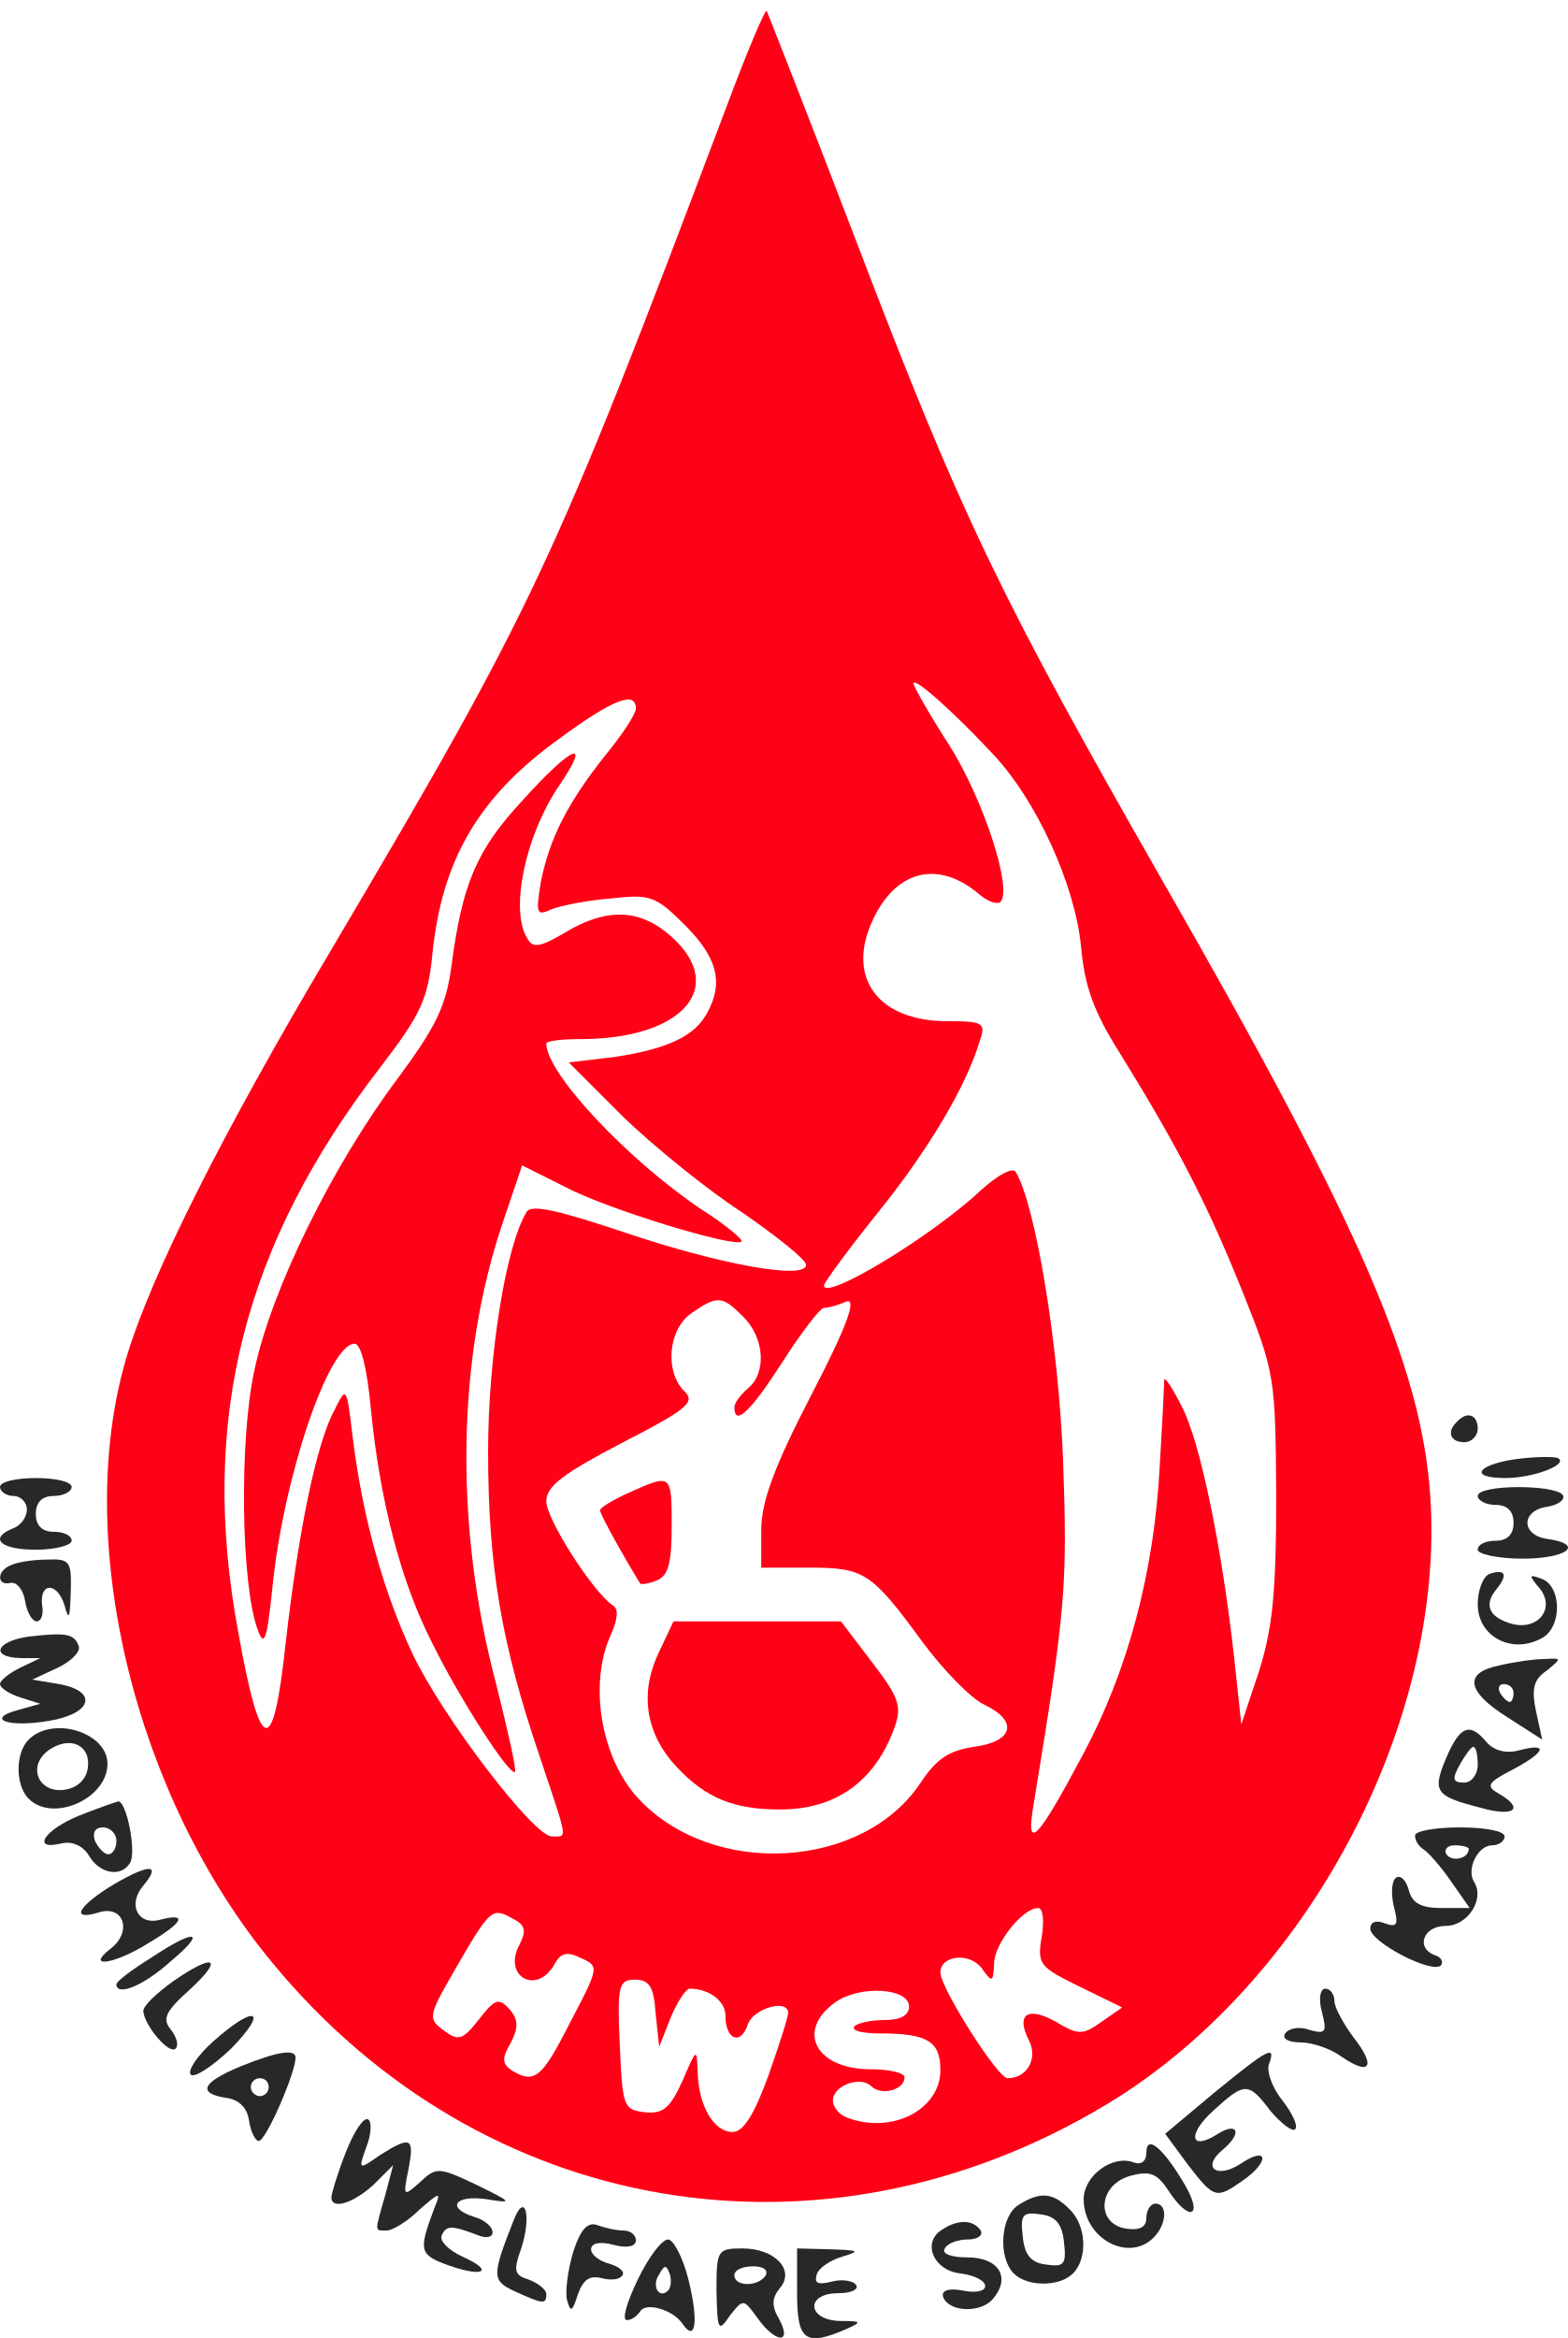
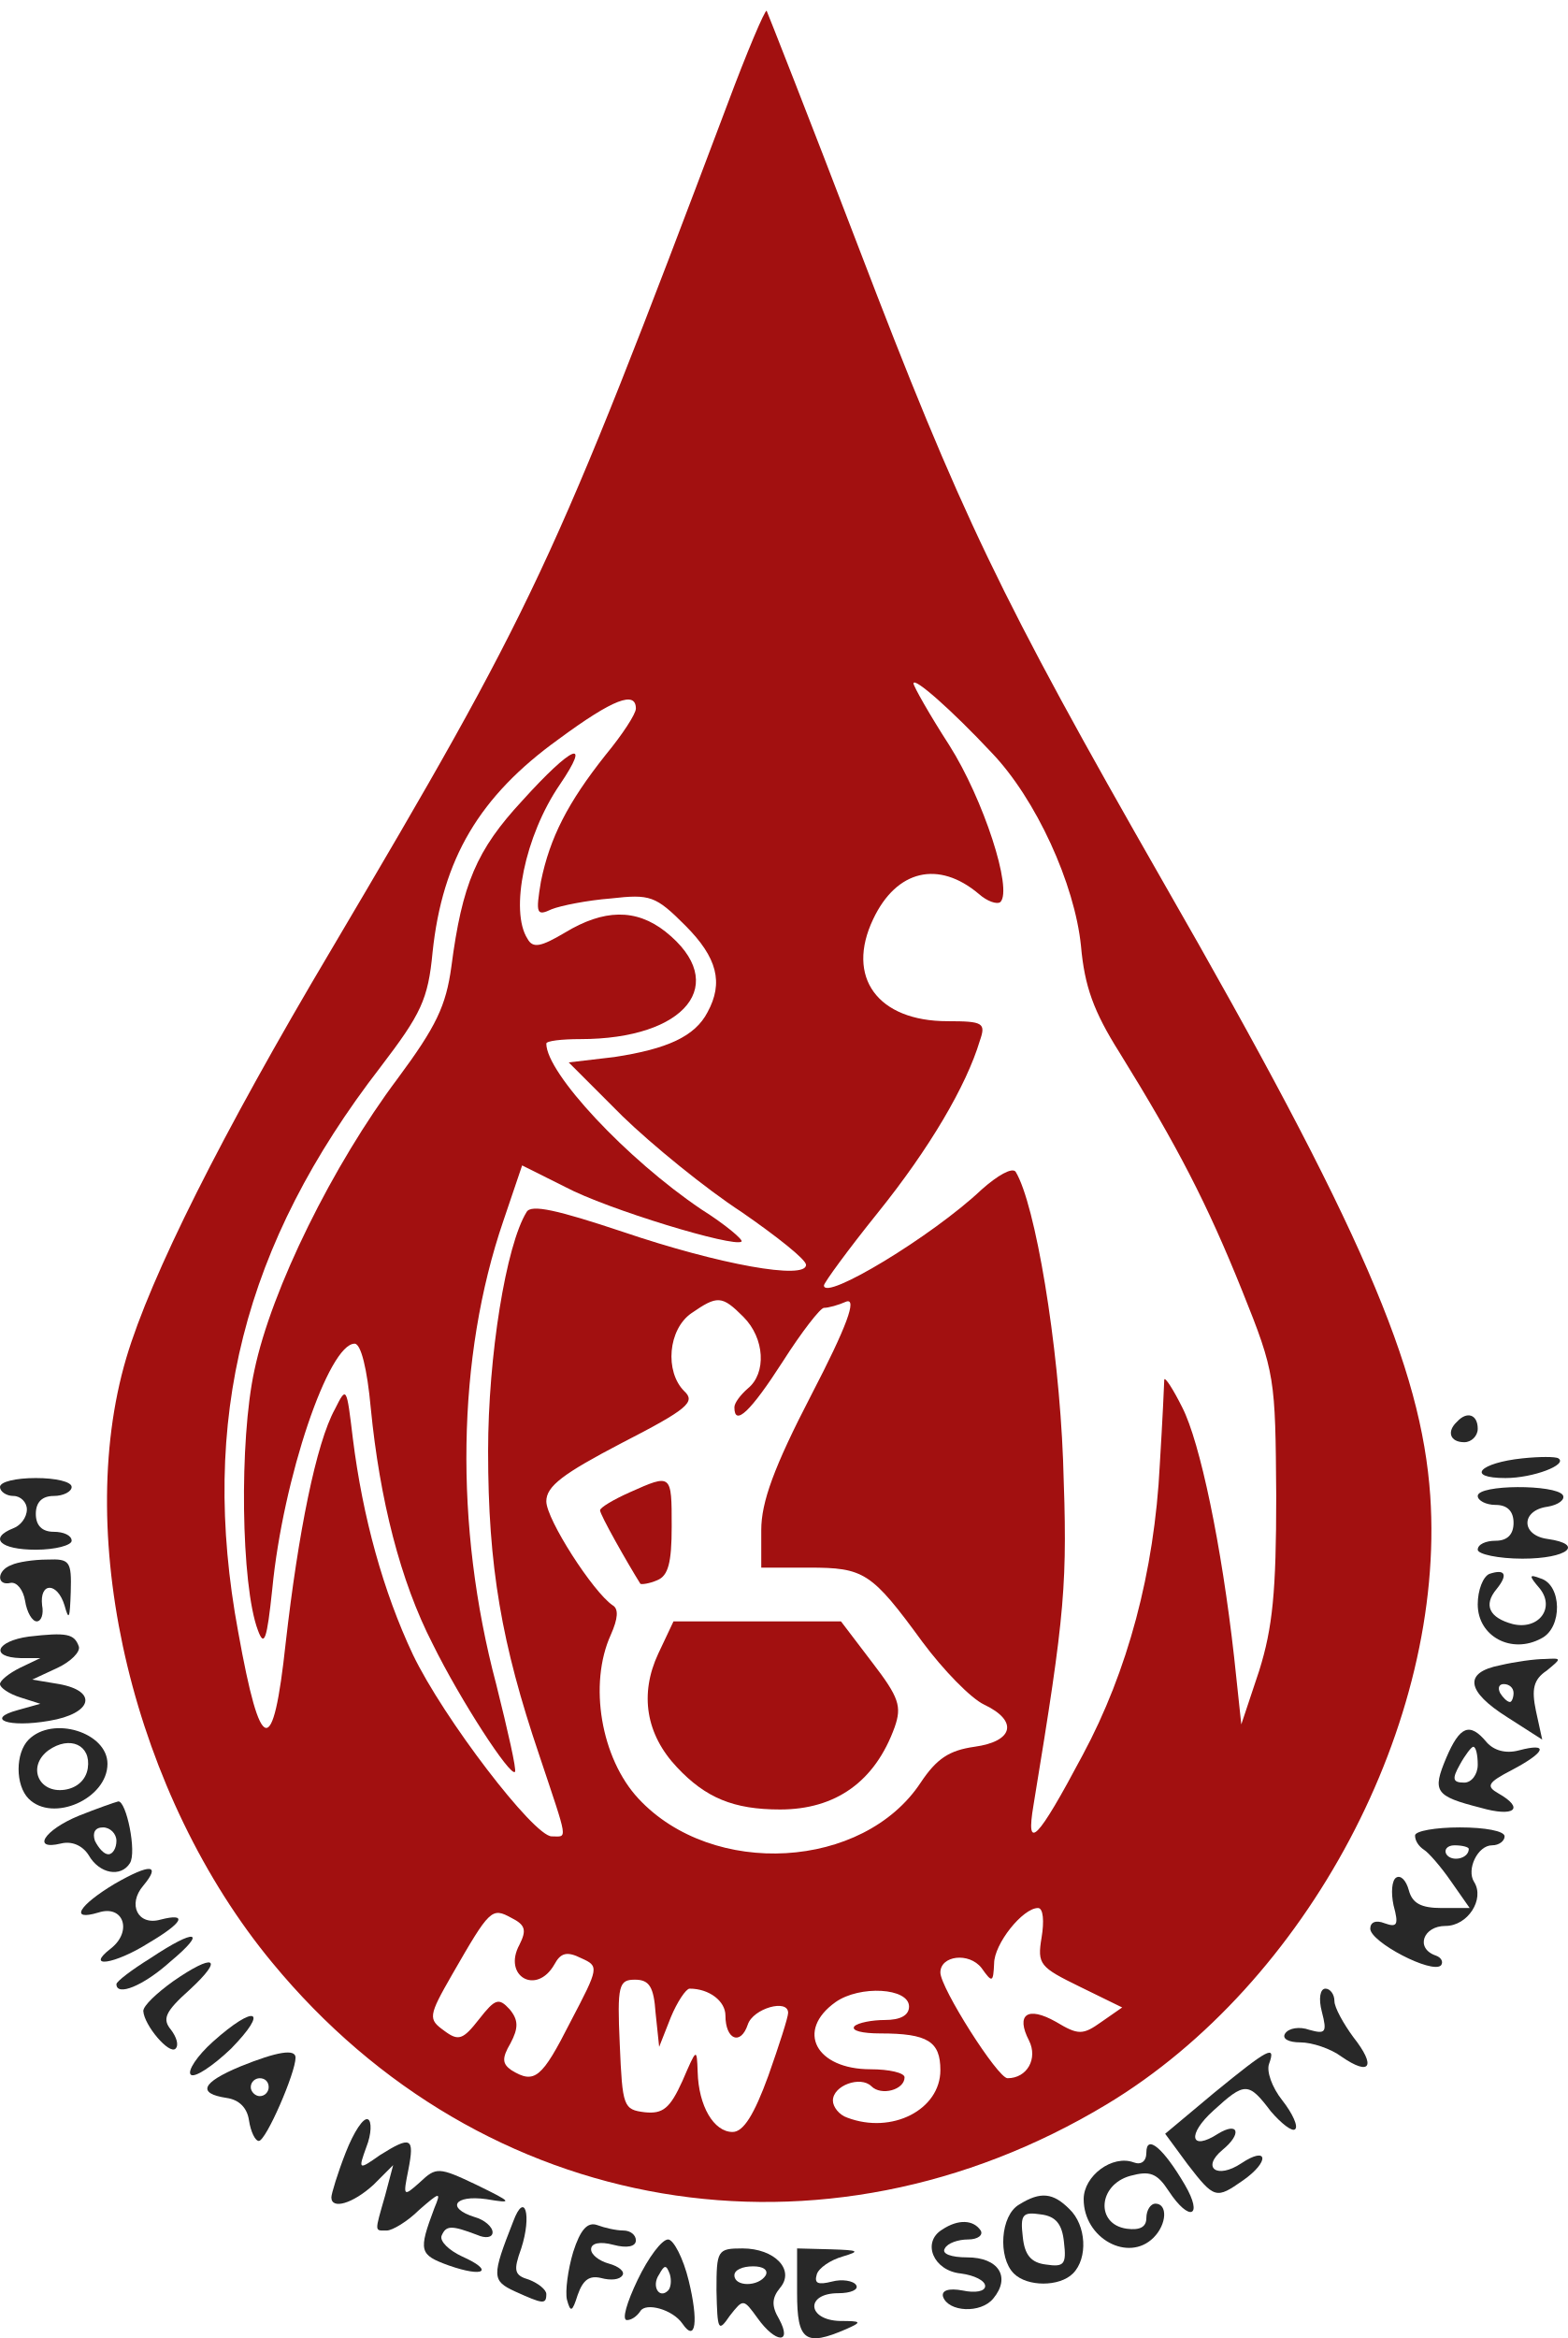
<svg xmlns="http://www.w3.org/2000/svg" version="1.0" width="175pt" height="261pt" viewBox="0 0 175 261" preserveAspectRatio="xMidYMid meet">
  <g transform="translate(0,261) scale(0.1,-0.1)" fill="#282828" stroke="none">
-     <path d="M812 2493 c-195 -517 -215 -559 -442 -943 -123 -207 -202 -365 -229 -456 -60 -203 9 -489 163 -675 235 -285 615 -349 932 -158 224 135 378 426 361 679 -10 144 -77 300 -298 685 -183 320 -226 410 -340 708 -55 144 -102 263 -103 265 -2 1 -22 -46 -44 -105z m295 -723 c50 -52 93 -147 100 -216 4 -45 14 -73 43 -119 65 -105 98 -169 137 -266 37 -92 37 -97 38 -229 0 -107 -4 -147 -19 -195 l-20 -60 -8 75 c-14 125 -38 240 -58 279 -10 20 -19 34 -20 31 0 -3 -2 -46 -5 -95 -6 -120 -36 -231 -86 -324 -51 -96 -64 -109 -55 -56 36 219 38 245 33 385 -5 130 -31 286 -53 322 -4 5 -20 -4 -38 -20 -55 -52 -176 -125 -176 -107 0 3 27 40 60 81 58 72 99 142 114 192 7 20 4 22 -36 22 -78 0 -114 49 -83 114 26 55 73 66 118 28 9 -8 20 -12 24 -9 14 14 -19 115 -57 175 -22 34 -40 66 -40 69 0 8 43 -30 87 -77z m-397 49 c0 -6 -15 -29 -34 -52 -42 -53 -62 -92 -72 -141 -6 -36 -5 -39 12 -31 10 4 40 10 66 12 44 5 50 3 83 -30 36 -36 43 -64 25 -97 -14 -27 -45 -41 -104 -50 l-51 -6 60 -60 c33 -32 93 -81 133 -107 39 -27 72 -53 72 -59 0 -17 -96 0 -205 37 -72 24 -102 31 -107 22 -23 -37 -43 -161 -43 -267 0 -129 15 -215 57 -339 33 -99 32 -91 14 -91 -20 0 -121 132 -155 203 -33 70 -56 153 -67 241 -7 58 -7 59 -20 33 -21 -38 -41 -138 -55 -261 -14 -130 -28 -127 -53 12 -44 237 6 433 159 631 45 59 53 75 58 128 11 104 52 174 141 238 61 45 86 54 86 34z m120 -679 c24 -24 26 -63 5 -80 -8 -7 -15 -16 -15 -21 0 -22 18 -5 54 51 21 33 42 60 46 60 5 0 16 3 25 7 12 4 1 -27 -39 -104 -42 -81 -56 -120 -56 -151 l0 -42 53 0 c62 0 70 -5 127 -83 23 -31 54 -63 69 -70 38 -18 33 -41 -11 -47 -28 -4 -42 -13 -60 -40 -64 -97 -232 -107 -315 -18 -42 45 -56 128 -31 183 8 18 9 29 2 33 -22 15 -74 96 -74 116 0 17 19 31 84 65 74 38 83 46 70 58 -22 22 -18 69 8 87 29 20 34 20 58 -4z m-250 -701 c-19 -35 19 -57 39 -22 7 13 14 15 30 7 20 -9 20 -10 -12 -71 -32 -63 -40 -70 -66 -54 -10 7 -11 13 -1 30 9 17 9 26 -1 38 -12 13 -16 12 -34 -11 -18 -23 -23 -25 -39 -13 -18 13 -18 16 9 63 42 73 44 75 66 63 16 -8 17 -14 9 -30z m583 8 c-5 -30 -2 -33 43 -55 l47 -23 -23 -16 c-21 -15 -26 -15 -51 0 -32 18 -45 8 -30 -21 10 -20 -2 -42 -24 -42 -11 0 -75 101 -75 118 0 19 32 23 46 5 12 -17 13 -16 14 5 0 22 32 62 49 62 6 0 7 -15 4 -33z m-431 -84 l4 -38 13 33 c7 17 17 32 21 32 22 0 40 -14 40 -30 0 -27 17 -34 25 -10 6 18 45 29 45 13 0 -5 -10 -36 -22 -70 -16 -44 -28 -63 -40 -63 -21 0 -38 29 -39 67 -1 27 -1 27 -17 -10 -14 -31 -22 -37 -42 -35 -24 3 -25 6 -28 76 -3 66 -1 72 17 72 16 0 21 -8 23 -37z m283 7 c0 -10 -10 -15 -27 -15 -14 0 -30 -3 -34 -7 -4 -5 9 -8 29 -8 53 0 67 -9 67 -41 0 -44 -54 -72 -104 -53 -9 3 -16 12 -16 19 0 17 31 28 43 16 11 -11 37 -4 37 10 0 5 -17 9 -38 9 -61 0 -84 43 -39 75 27 19 82 16 82 -5z" style="&#10;    fill: #ff0016;&#10;" />
-     <path d="M583 1716 c-51 -55 -67 -93 -79 -185 -6 -44 -17 -67 -60 -125 -72 -96 -141 -235 -160 -326 -17 -78 -15 -240 4 -290 7 -19 10 -11 16 46 12 124 63 274 92 274 7 0 14 -28 18 -72 10 -102 33 -193 69 -263 31 -63 87 -149 92 -143 2 2 -8 46 -21 98 -47 177 -44 365 8 517 l21 62 48 -24 c47 -25 189 -68 197 -61 2 2 -18 19 -45 36 -83 56 -173 152 -173 185 0 3 17 5 38 5 118 0 168 62 95 120 -33 26 -69 25 -112 -1 -27 -16 -36 -18 -42 -7 -20 31 -3 115 36 172 36 53 14 44 -42 -18z" style="&#10;    fill: #ff0016;&#10;" />
-     <path d="M703 944 c-18 -8 -33 -17 -33 -20 0 -5 30 -58 45 -82 1 -1 10 0 19 4 12 5 16 19 16 60 0 59 0 59 -47 38z" style="&#10;    fill: #ff0016;&#10;" />
-     <path d="M735 764 c-21 -45 -14 -90 21 -127 32 -34 63 -47 115 -47 62 0 106 31 128 92 8 23 5 33 -25 72 l-35 46 -93 0 -94 0 -17 -36z" style="&#10;    fill: #ff0016;&#10;" />
+     <path d="M812 2493 c-195 -517 -215 -559 -442 -943 -123 -207 -202 -365 -229 -456 -60 -203 9 -489 163 -675 235 -285 615 -349 932 -158 224 135 378 426 361 679 -10 144 -77 300 -298 685 -183 320 -226 410 -340 708 -55 144 -102 263 -103 265 -2 1 -22 -46 -44 -105z m295 -723 c50 -52 93 -147 100 -216 4 -45 14 -73 43 -119 65 -105 98 -169 137 -266 37 -92 37 -97 38 -229 0 -107 -4 -147 -19 -195 l-20 -60 -8 75 c-14 125 -38 240 -58 279 -10 20 -19 34 -20 31 0 -3 -2 -46 -5 -95 -6 -120 -36 -231 -86 -324 -51 -96 -64 -109 -55 -56 36 219 38 245 33 385 -5 130 -31 286 -53 322 -4 5 -20 -4 -38 -20 -55 -52 -176 -125 -176 -107 0 3 27 40 60 81 58 72 99 142 114 192 7 20 4 22 -36 22 -78 0 -114 49 -83 114 26 55 73 66 118 28 9 -8 20 -12 24 -9 14 14 -19 115 -57 175 -22 34 -40 66 -40 69 0 8 43 -30 87 -77z m-397 49 c0 -6 -15 -29 -34 -52 -42 -53 -62 -92 -72 -141 -6 -36 -5 -39 12 -31 10 4 40 10 66 12 44 5 50 3 83 -30 36 -36 43 -64 25 -97 -14 -27 -45 -41 -104 -50 l-51 -6 60 -60 c33 -32 93 -81 133 -107 39 -27 72 -53 72 -59 0 -17 -96 0 -205 37 -72 24 -102 31 -107 22 -23 -37 -43 -161 -43 -267 0 -129 15 -215 57 -339 33 -99 32 -91 14 -91 -20 0 -121 132 -155 203 -33 70 -56 153 -67 241 -7 58 -7 59 -20 33 -21 -38 -41 -138 -55 -261 -14 -130 -28 -127 -53 12 -44 237 6 433 159 631 45 59 53 75 58 128 11 104 52 174 141 238 61 45 86 54 86 34z m120 -679 c24 -24 26 -63 5 -80 -8 -7 -15 -16 -15 -21 0 -22 18 -5 54 51 21 33 42 60 46 60 5 0 16 3 25 7 12 4 1 -27 -39 -104 -42 -81 -56 -120 -56 -151 l0 -42 53 0 c62 0 70 -5 127 -83 23 -31 54 -63 69 -70 38 -18 33 -41 -11 -47 -28 -4 -42 -13 -60 -40 -64 -97 -232 -107 -315 -18 -42 45 -56 128 -31 183 8 18 9 29 2 33 -22 15 -74 96 -74 116 0 17 19 31 84 65 74 38 83 46 70 58 -22 22 -18 69 8 87 29 20 34 20 58 -4z m-250 -701 c-19 -35 19 -57 39 -22 7 13 14 15 30 7 20 -9 20 -10 -12 -71 -32 -63 -40 -70 -66 -54 -10 7 -11 13 -1 30 9 17 9 26 -1 38 -12 13 -16 12 -34 -11 -18 -23 -23 -25 -39 -13 -18 13 -18 16 9 63 42 73 44 75 66 63 16 -8 17 -14 9 -30z m583 8 c-5 -30 -2 -33 43 -55 l47 -23 -23 -16 c-21 -15 -26 -15 -51 0 -32 18 -45 8 -30 -21 10 -20 -2 -42 -24 -42 -11 0 -75 101 -75 118 0 19 32 23 46 5 12 -17 13 -16 14 5 0 22 32 62 49 62 6 0 7 -15 4 -33z m-431 -84 l4 -38 13 33 c7 17 17 32 21 32 22 0 40 -14 40 -30 0 -27 17 -34 25 -10 6 18 45 29 45 13 0 -5 -10 -36 -22 -70 -16 -44 -28 -63 -40 -63 -21 0 -38 29 -39 67 -1 27 -1 27 -17 -10 -14 -31 -22 -37 -42 -35 -24 3 -25 6 -28 76 -3 66 -1 72 17 72 16 0 21 -8 23 -37z m283 7 c0 -10 -10 -15 -27 -15 -14 0 -30 -3 -34 -7 -4 -5 9 -8 29 -8 53 0 67 -9 67 -41 0 -44 -54 -72 -104 -53 -9 3 -16 12 -16 19 0 17 31 28 43 16 11 -11 37 -4 37 10 0 5 -17 9 -38 9 -61 0 -84 43 -39 75 27 19 82 16 82 -5z" style="&#10;    fill: #a21010;&#10;" />
+     <path d="M583 1716 c-51 -55 -67 -93 -79 -185 -6 -44 -17 -67 -60 -125 -72 -96 -141 -235 -160 -326 -17 -78 -15 -240 4 -290 7 -19 10 -11 16 46 12 124 63 274 92 274 7 0 14 -28 18 -72 10 -102 33 -193 69 -263 31 -63 87 -149 92 -143 2 2 -8 46 -21 98 -47 177 -44 365 8 517 l21 62 48 -24 c47 -25 189 -68 197 -61 2 2 -18 19 -45 36 -83 56 -173 152 -173 185 0 3 17 5 38 5 118 0 168 62 95 120 -33 26 -69 25 -112 -1 -27 -16 -36 -18 -42 -7 -20 31 -3 115 36 172 36 53 14 44 -42 -18z" style="&#10;    fill: #a21010;&#10;" />
+     <path d="M703 944 c-18 -8 -33 -17 -33 -20 0 -5 30 -58 45 -82 1 -1 10 0 19 4 12 5 16 19 16 60 0 59 0 59 -47 38z" style="&#10;    fill: #a21010;&#10;" />
+     <path d="M735 764 c-21 -45 -14 -90 21 -127 32 -34 63 -47 115 -47 62 0 106 31 128 92 8 23 5 33 -25 72 l-35 46 -93 0 -94 0 -17 -36z" style="&#10;    fill: #a21010;&#10;" />
    <path d="M1627 1023 c-12 -11 -8 -23 8 -23 8 0 15 7 15 15 0 16 -12 20 -23 8z" />
    <path d="M1700 982 c-48 -5 -64 -22 -19 -22 31 0 70 15 59 22 -3 2 -21 2 -40 0z" />
    <path d="M0 950 c0 -5 7 -10 15 -10 8 0 15 -7 15 -15 0 -9 -7 -18 -15 -21 -28 -11 -15 -24 25 -24 22 0 40 5 40 10 0 6 -9 10 -20 10 -13 0 -20 7 -20 20 0 13 7 20 20 20 11 0 20 5 20 10 0 6 -18 10 -40 10 -22 0 -40 -4 -40 -10z" />
    <path d="M1650 940 c0 -5 9 -10 20 -10 13 0 20 -7 20 -20 0 -13 -7 -20 -20 -20 -11 0 -20 -4 -20 -10 0 -5 23 -10 50 -10 50 0 70 16 28 22 -30 4 -30 32 0 36 12 2 20 8 17 13 -8 12 -95 12 -95 -1z" />
    <path d="M13 863 c-17 -6 -17 -24 -1 -20 7 1 14 -8 16 -20 2 -13 8 -23 13 -23 5 0 8 8 6 18 -3 26 17 26 25 0 5 -18 6 -15 7 15 1 34 -1 37 -26 36 -16 0 -34 -3 -40 -6z" />
    <path d="M1663 853 c-7 -3 -13 -18 -13 -34 0 -36 38 -56 71 -38 24 12 23 60 -1 67 -13 5 -13 3 -1 -11 18 -22 -1 -47 -30 -40 -26 7 -33 21 -18 39 13 16 10 23 -8 17z" />
    <path d="M32 783 c-36 -5 -44 -23 -9 -24 l22 0 -23 -11 c-12 -6 -22 -14 -22 -18 0 -4 10 -11 23 -15 l22 -7 -25 -7 c-37 -10 -11 -20 35 -12 48 8 55 33 11 41 l-30 5 28 13 c15 7 26 18 24 24 -5 14 -13 16 -56 11z" />
    <path d="M1675 751 c-41 -8 -38 -29 8 -58 l39 -25 -7 32 c-5 24 -3 35 12 45 17 14 17 14 -2 13 -11 0 -33 -3 -50 -7z m15 -31 c0 -5 -2 -10 -4 -10 -3 0 -8 5 -11 10 -3 6 -1 10 4 10 6 0 11 -4 11 -10z" />
    <path d="M32 668 c-15 -15 -15 -51 0 -66 27 -27 88 0 88 39 0 35 -61 54 -88 27z m66 -32 c-2 -13 -12 -22 -26 -24 -29 -4 -42 26 -18 44 24 17 48 6 44 -20z" />
    <path d="M1615 648 c-16 -38 -13 -43 38 -56 38 -11 50 -1 20 16 -14 8 -12 12 15 26 38 20 42 31 8 22 -15 -4 -28 0 -36 9 -19 23 -30 18 -45 -17z m35 -8 c0 -11 -7 -20 -15 -20 -13 0 -14 4 -5 20 6 11 13 20 15 20 3 0 5 -9 5 -20z" />
    <path d="M88 583 c-39 -16 -53 -39 -20 -31 12 3 24 -2 31 -13 12 -21 36 -25 46 -9 8 12 -4 70 -13 69 -4 -1 -24 -8 -44 -16z m42 -28 c0 -8 -4 -15 -9 -15 -5 0 -11 7 -15 15 -3 9 0 15 9 15 8 0 15 -7 15 -15z" />
    <path d="M1580 561 c0 -6 4 -12 10 -16 5 -3 19 -19 30 -35 l21 -30 -31 0 c-23 0 -33 5 -37 20 -3 11 -9 17 -14 14 -5 -3 -6 -17 -3 -31 6 -22 4 -25 -10 -20 -10 4 -16 1 -16 -6 0 -15 69 -51 79 -41 3 4 0 9 -6 11 -23 8 -14 33 11 33 25 0 44 30 32 49 -9 14 4 41 20 41 8 0 14 5 14 10 0 6 -22 10 -50 10 -27 0 -50 -4 -50 -9z m60 -15 c0 -11 -19 -15 -25 -6 -3 5 1 10 9 10 9 0 16 -2 16 -4z" />
    <path d="M128 507 c-40 -24 -51 -42 -18 -32 28 9 38 -21 14 -40 -30 -23 4 -18 42 6 39 23 44 34 13 26 -25 -7 -37 17 -19 38 20 24 8 25 -32 2z" />
    <path d="M168 424 c-21 -13 -38 -26 -38 -29 0 -14 30 -2 60 25 42 35 29 38 -22 4z" />
    <path d="M193 398 c-18 -13 -33 -27 -33 -33 1 -16 29 -49 36 -42 4 4 1 13 -5 21 -10 12 -7 20 21 45 39 36 27 41 -19 9z" />
    <path d="M1476 364 c6 -23 4 -25 -14 -20 -11 4 -23 2 -27 -4 -4 -6 4 -10 17 -10 13 0 34 -7 46 -16 32 -22 39 -11 13 22 -11 15 -21 33 -21 40 0 8 -5 14 -10 14 -6 0 -8 -11 -4 -26z" />
    <path d="M238 331 c-18 -16 -29 -33 -25 -37 4 -4 24 9 45 29 43 44 27 50 -20 8z" />
    <path d="M268 303 c-43 -18 -48 -30 -15 -35 14 -2 23 -11 25 -25 2 -13 7 -23 11 -23 8 0 41 76 41 93 0 10 -20 7 -62 -10z m32 -23 c0 -5 -4 -10 -10 -10 -5 0 -10 5 -10 10 0 6 5 10 10 10 6 0 10 -4 10 -10z" />
    <path d="M1356 274 l-55 -46 25 -34 c30 -39 32 -39 62 -18 30 21 28 39 -2 19 -27 -18 -45 -5 -21 15 22 18 18 32 -5 18 -31 -20 -35 -1 -5 26 35 32 39 32 64 -1 12 -14 24 -23 27 -20 4 3 -3 18 -14 32 -12 15 -18 33 -15 41 8 22 -1 17 -61 -32z" />
    <path d="M386 207 c-9 -23 -16 -46 -16 -50 0 -14 24 -7 47 14 l22 22 -9 -34 c-12 -42 -12 -39 2 -39 6 0 23 10 36 23 23 20 25 21 17 2 -18 -48 -17 -52 16 -64 40 -14 51 -6 15 10 -15 7 -25 17 -23 23 5 12 11 12 40 1 9 -4 17 -3 17 3 0 6 -9 14 -20 17 -32 10 -23 25 13 20 30 -5 30 -4 -11 16 -42 20 -45 20 -63 3 -19 -17 -19 -16 -13 14 7 36 3 38 -32 16 -24 -17 -24 -16 -15 9 6 15 6 29 2 31 -5 3 -16 -14 -25 -37z" />
    <path d="M1280 207 c0 -10 -6 -14 -14 -11 -24 9 -56 -15 -56 -41 0 -44 50 -71 78 -43 15 15 16 38 2 38 -5 0 -10 -7 -10 -16 0 -10 -7 -14 -22 -12 -35 5 -32 49 4 59 22 6 30 3 43 -17 23 -35 39 -29 18 7 -24 41 -43 57 -43 36z" />
    <path d="M1138 149 c-21 -12 -24 -59 -6 -77 15 -15 51 -15 66 0 17 17 15 54 -4 72 -18 18 -32 20 -56 5z m50 -42 c3 -25 0 -28 -20 -25 -17 2 -24 11 -26 31 -3 25 0 28 20 25 17 -2 24 -11 26 -31z" />
    <path d="M573 130 c-24 -61 -24 -66 2 -78 31 -14 35 -15 35 -3 0 5 -9 12 -19 16 -17 5 -18 10 -9 35 12 37 4 65 -9 30z" />
    <path d="M640 96 c-6 -20 -9 -44 -7 -53 4 -15 6 -14 12 5 6 17 13 22 26 19 11 -3 21 -2 24 3 3 4 -4 10 -15 13 -11 3 -20 10 -20 16 0 7 10 9 25 5 15 -4 25 -2 25 5 0 6 -6 11 -14 11 -8 0 -21 3 -29 6 -11 4 -19 -5 -27 -30z" />
    <path d="M1052 121 c-23 -14 -10 -46 21 -49 15 -2 27 -8 27 -14 0 -6 -11 -8 -25 -5 -16 3 -24 0 -22 -7 6 -17 42 -19 56 -2 20 24 6 46 -29 46 -18 0 -29 4 -25 10 3 6 15 10 26 10 11 0 17 5 14 10 -8 12 -25 13 -43 1z" />
    <path d="M712 65 c-12 -25 -18 -45 -12 -45 5 0 11 4 15 10 6 10 36 2 47 -14 15 -22 18 3 7 48 -6 25 -17 46 -23 46 -7 0 -22 -20 -34 -45z m34 -12 c-10 -10 -19 5 -10 18 6 11 8 11 12 0 2 -7 1 -15 -2 -18z" />
    <path d="M800 53 c1 -45 2 -47 15 -28 15 19 15 19 31 -3 20 -28 39 -29 24 -1 -9 15 -8 24 1 35 17 20 -6 44 -42 44 -28 0 -29 -2 -29 -47z m55 17 c-8 -13 -35 -13 -35 0 0 6 9 10 21 10 11 0 17 -4 14 -10z" />
    <path d="M890 50 c0 -53 9 -60 55 -40 18 8 17 9 -7 9 -37 1 -39 31 -2 31 14 0 23 4 20 9 -3 5 -16 7 -27 4 -16 -4 -20 -2 -17 8 2 7 15 16 29 20 20 6 18 7 -13 8 l-38 1 0 -50z" />
  </g>
</svg>
